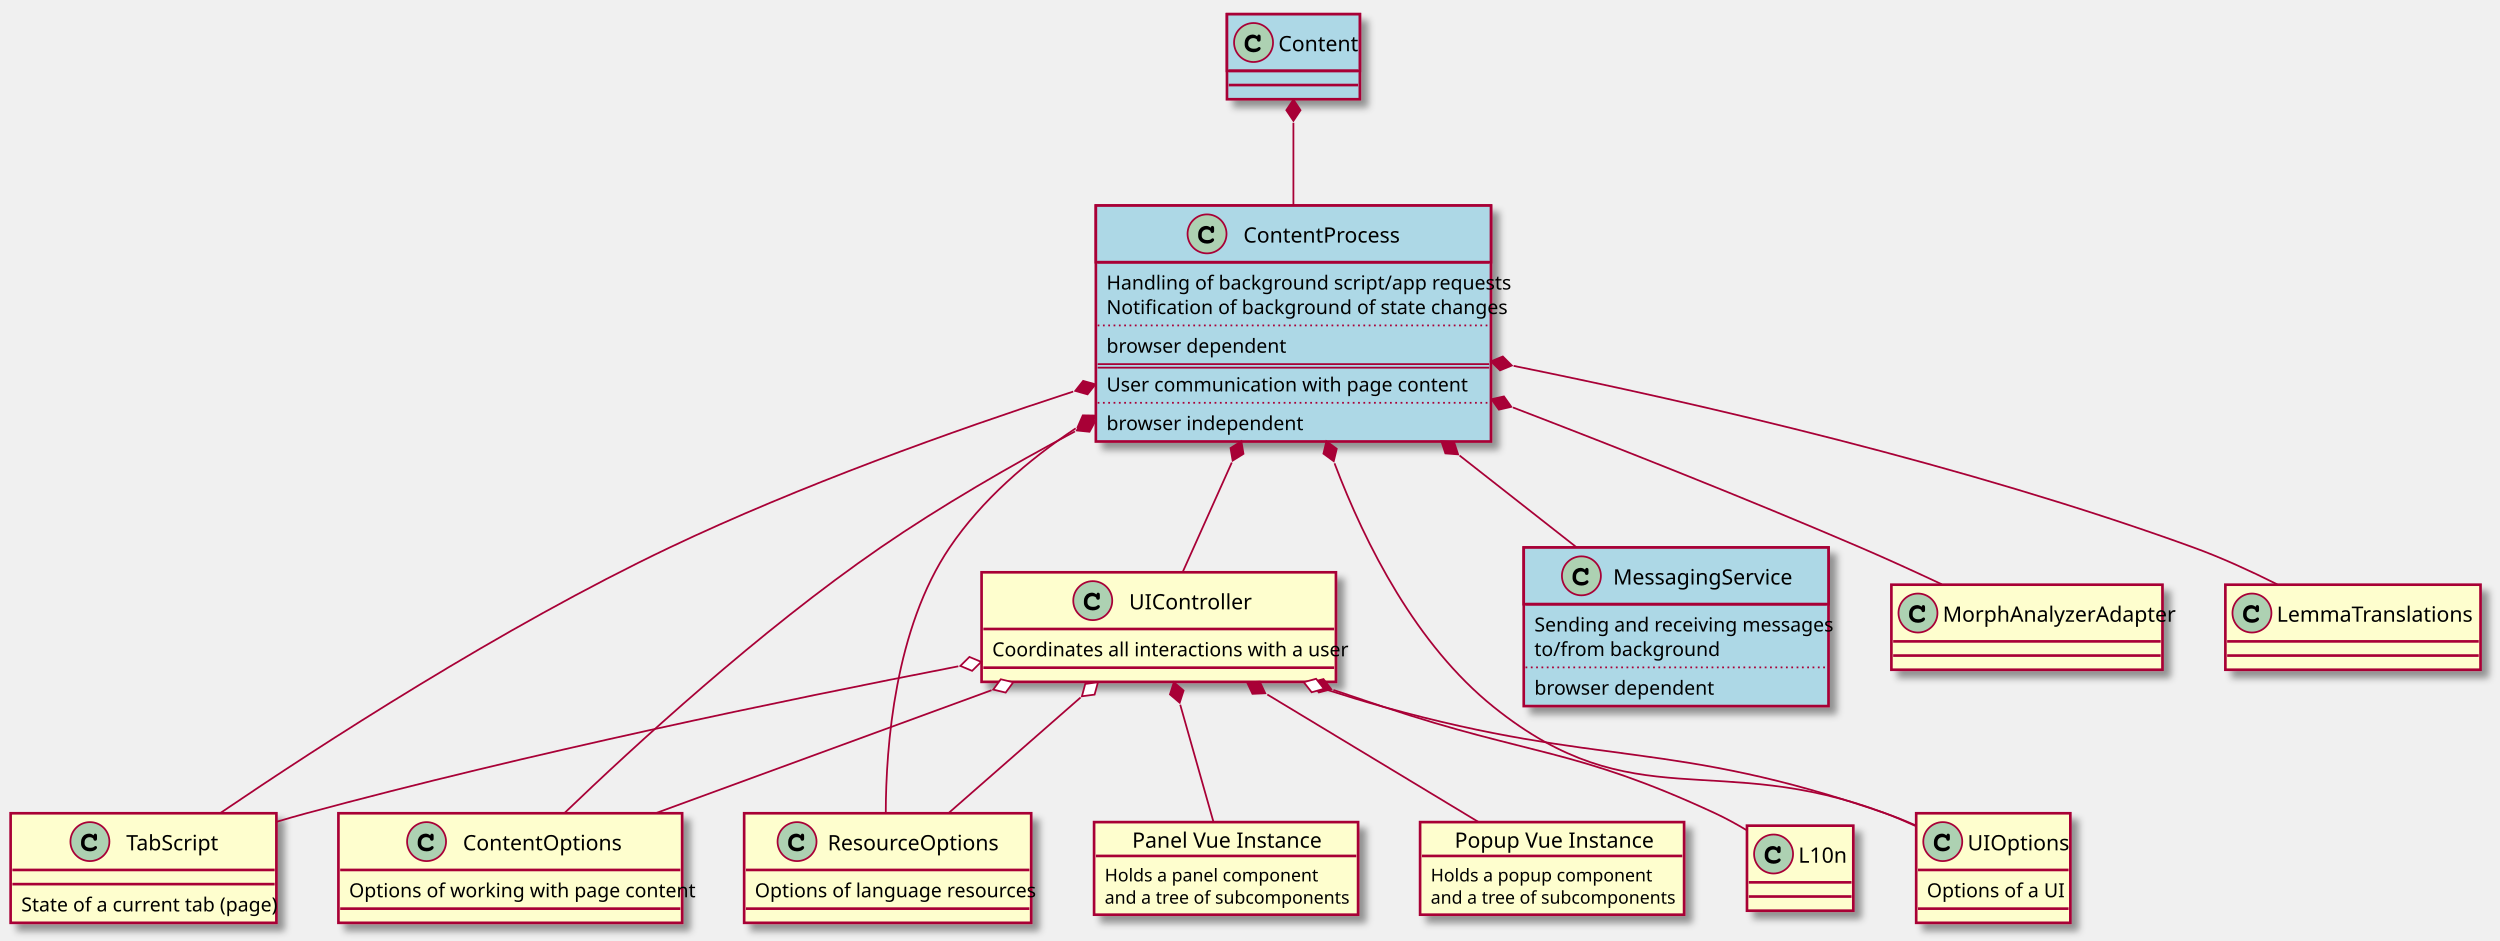
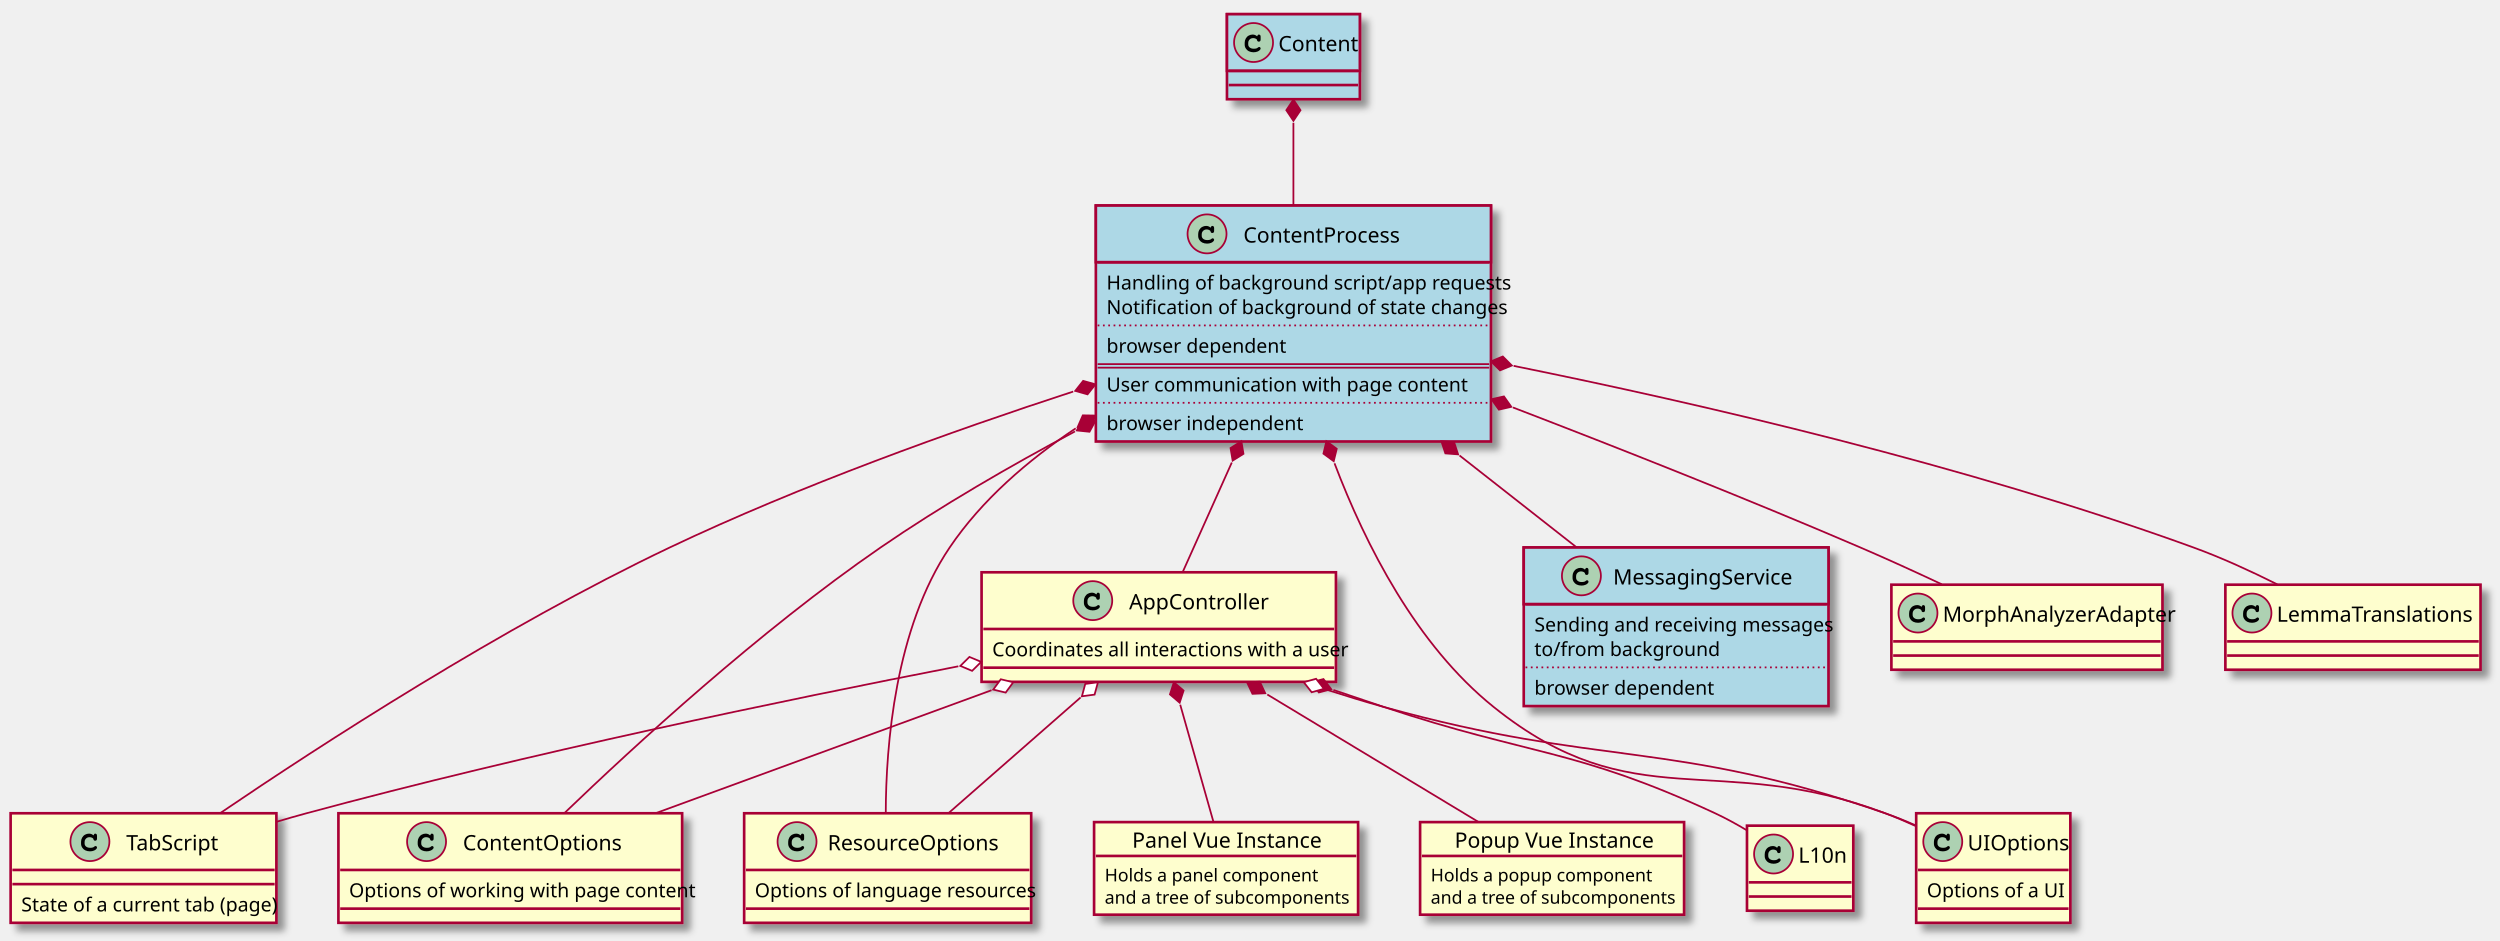
<svg xmlns="http://www.w3.org/2000/svg" contentScriptType="application/ecmascript" contentStyleType="text/css" height="531px" preserveAspectRatio="none" style="width:1411px;height:531px;" version="1.1" viewBox="0 0 1411 531" width="1411px" zoomAndPan="magnify">
  <defs>
    <filter height="300%" id="f1klgmuramlwy7" width="300%" x="-1" y="-1">
      <feGaussianBlur result="blurOut" stdDeviation="2.0" />
      <feColorMatrix in="blurOut" result="blurOut2" type="matrix" values="0 0 0 0 0 0 0 0 0 0 0 0 0 0 0 0 0 0 .4 0" />
      <feOffset dx="4.0" dy="4.0" in="blurOut2" result="blurOut3" />
      <feBlend in="SourceGraphic" in2="blurOut3" mode="normal" />
    </filter>
  </defs>
  <g>
    <rect fill="#ADD8E6" filter="url(#f1klgmuramlwy7)" height="48" id="Content" style="stroke: #A80036; stroke-width: 1.5;" width="75" x="692.5" y="8" />
    <rect fill="#ADD8E6" height="32" style="stroke: #A80036; stroke-width: 1.5;" width="75" x="692.5" y="8" />
    <ellipse cx="707.5" cy="24" fill="#ADD1B2" rx="11" ry="11" style="stroke: #A80036; stroke-width: 1.0;" />
    <path d="M709.5,20.5 Q709.703,20 709.938,19.75 Q710.172,19.5 710.438,19.5 Q710.906,19.5 711.203,19.781 Q711.5,20.062 711.5,20.719 L711.5,22.281 Q711.5,22.938 711.219,23.219 Q710.938,23.5 710.5,23.5 Q710.109,23.5 709.859,23.328 Q709.609,23.156 709.5,22.703 Q709.453,22.391 709.281,22.219 Q708.969,21.891 708.406,21.695 Q707.844,21.5 707.281,21.5 Q706.578,21.5 705.992,21.781 Q705.406,22.062 704.953,22.688 Q704.5,23.312 704.5,24.172 L704.5,25.094 Q704.5,26.125 705.344,26.812 Q706.188,27.5 707.688,27.5 Q708.578,27.5 709.203,27.297 Q709.562,27.188 709.969,26.828 Q710.234,26.625 710.375,26.562 Q710.516,26.5 710.688,26.5 Q711.016,26.5 711.258,26.758 Q711.5,27.016 711.5,27.375 Q711.5,27.719 711.156,28.125 Q710.656,28.719 709.859,29.047 Q708.812,29.5 707.531,29.5 Q706.031,29.5 704.828,28.906 Q703.859,28.438 703.18,27.422 Q702.5,26.406 702.5,25.203 L702.5,24.109 Q702.5,22.859 703.102,21.766 Q703.703,20.672 704.758,20.086 Q705.812,19.5 707,19.5 Q707.719,19.5 708.344,19.75 Q708.969,20 709.5,20.5 Z " />
    <text fill="#000000" font-family="sans-serif" font-size="12" lengthAdjust="spacingAndGlyphs" textLength="43" x="721.5" y="28.91">Content</text>
    <line style="stroke: #A80036; stroke-width: 1.5;" x1="693.5" x2="766.5" y1="40" y2="40" />
    <line style="stroke: #A80036; stroke-width: 1.5;" x1="693.5" x2="766.5" y1="48" y2="48" />
    <rect fill="#ADD8E6" filter="url(#f1klgmuramlwy7)" height="133.18" id="ContentProcess" style="stroke: #A80036; stroke-width: 1.5;" width="223" x="618.5" y="116" />
    <rect fill="#ADD8E6" height="32" style="stroke: #A80036; stroke-width: 1.5;" width="223" x="618.5" y="116" />
    <ellipse cx="681.25" cy="132" fill="#ADD1B2" rx="11" ry="11" style="stroke: #A80036; stroke-width: 1.0;" />
    <path d="M683.25,128.5 Q683.453,128 683.688,127.75 Q683.922,127.5 684.188,127.5 Q684.656,127.5 684.953,127.781 Q685.25,128.062 685.25,128.719 L685.25,130.281 Q685.25,130.938 684.969,131.219 Q684.688,131.5 684.25,131.5 Q683.859,131.5 683.609,131.328 Q683.359,131.156 683.25,130.703 Q683.203,130.391 683.031,130.219 Q682.719,129.891 682.156,129.695 Q681.594,129.5 681.031,129.5 Q680.328,129.5 679.742,129.781 Q679.156,130.062 678.703,130.688 Q678.25,131.312 678.25,132.172 L678.25,133.094 Q678.25,134.125 679.094,134.812 Q679.938,135.5 681.438,135.5 Q682.328,135.5 682.953,135.297 Q683.312,135.188 683.719,134.828 Q683.984,134.625 684.125,134.562 Q684.266,134.5 684.438,134.5 Q684.766,134.5 685.008,134.758 Q685.25,135.016 685.25,135.375 Q685.25,135.719 684.906,136.125 Q684.406,136.719 683.609,137.047 Q682.562,137.5 681.281,137.5 Q679.781,137.5 678.578,136.906 Q677.609,136.438 676.93,135.422 Q676.25,134.406 676.25,133.203 L676.25,132.109 Q676.25,130.859 676.852,129.766 Q677.453,128.672 678.508,128.086 Q679.562,127.5 680.75,127.5 Q681.469,127.5 682.094,127.75 Q682.719,128 683.25,128.5 Z " />
    <text fill="#000000" font-family="sans-serif" font-size="12" lengthAdjust="spacingAndGlyphs" textLength="89" x="701.75" y="136.91">ContentProcess</text>
    <line style="stroke: #A80036; stroke-width: 1.5;" x1="619.5" x2="840.5" y1="148" y2="148" />
    <text fill="#000000" font-family="sans-serif" font-size="11" lengthAdjust="spacingAndGlyphs" textLength="211" x="624.5" y="163.419">Handling of background script/app requests</text>
    <text fill="#000000" font-family="sans-serif" font-size="11" lengthAdjust="spacingAndGlyphs" textLength="211" x="624.5" y="177.255">Notification of background of state changes</text>
    <line style="stroke: #A80036; stroke-width: 1.0; stroke-dasharray: 1.0,2.0;" x1="619.5" x2="840.5" y1="183.672" y2="183.672" />
    <text fill="#000000" font-family="sans-serif" font-size="11" lengthAdjust="spacingAndGlyphs" textLength="96" x="624.5" y="199.091">browser dependent</text>
    <line style="stroke: #A80036; stroke-width: 1.0;" x1="619.5" x2="840.5" y1="205.508" y2="205.508" />
    <line style="stroke: #A80036; stroke-width: 1.0;" x1="619.5" x2="840.5" y1="207.508" y2="207.508" />
    <text fill="#000000" font-family="sans-serif" font-size="11" lengthAdjust="spacingAndGlyphs" textLength="187" x="624.5" y="220.927">User communication with page content</text>
    <line style="stroke: #A80036; stroke-width: 1.0; stroke-dasharray: 1.0,2.0;" x1="619.5" x2="840.5" y1="227.344" y2="227.344" />
    <text fill="#000000" font-family="sans-serif" font-size="11" lengthAdjust="spacingAndGlyphs" textLength="104" x="624.5" y="242.763">browser independent</text>
    <rect fill="#FEFECE" filter="url(#f1klgmuramlwy7)" height="61.836" id="TabScript" style="stroke: #A80036; stroke-width: 1.5;" width="150" x="6" y="459" />
    <ellipse cx="50.75" cy="475" fill="#ADD1B2" rx="11" ry="11" style="stroke: #A80036; stroke-width: 1.0;" />
    <path d="M52.75,471.5 Q52.953,471 53.188,470.75 Q53.422,470.5 53.688,470.5 Q54.156,470.5 54.453,470.781 Q54.75,471.062 54.75,471.719 L54.75,473.281 Q54.75,473.938 54.469,474.219 Q54.188,474.5 53.75,474.5 Q53.359,474.5 53.109,474.328 Q52.859,474.156 52.75,473.703 Q52.703,473.391 52.531,473.219 Q52.219,472.891 51.656,472.695 Q51.094,472.5 50.531,472.5 Q49.828,472.5 49.242,472.781 Q48.656,473.062 48.203,473.688 Q47.75,474.312 47.75,475.172 L47.75,476.094 Q47.75,477.125 48.594,477.812 Q49.438,478.5 50.938,478.5 Q51.828,478.5 52.453,478.297 Q52.812,478.188 53.219,477.828 Q53.484,477.625 53.625,477.562 Q53.766,477.5 53.938,477.5 Q54.266,477.5 54.508,477.758 Q54.75,478.016 54.75,478.375 Q54.75,478.719 54.406,479.125 Q53.906,479.719 53.109,480.047 Q52.062,480.5 50.781,480.5 Q49.281,480.5 48.078,479.906 Q47.109,479.438 46.43,478.422 Q45.75,477.406 45.75,476.203 L45.75,475.109 Q45.75,473.859 46.352,472.766 Q46.953,471.672 48.008,471.086 Q49.062,470.5 50.25,470.5 Q50.969,470.5 51.594,470.75 Q52.219,471 52.75,471.5 Z " />
    <text fill="#000000" font-family="sans-serif" font-size="12" lengthAdjust="spacingAndGlyphs" textLength="52" x="71.25" y="479.91">TabScript</text>
    <line style="stroke: #A80036; stroke-width: 1.5;" x1="7" x2="155" y1="491" y2="491" />
    <line style="stroke: #A80036; stroke-width: 1.5;" x1="7" x2="155" y1="499" y2="499" />
    <text fill="#000000" font-family="sans-serif" font-size="11" lengthAdjust="spacingAndGlyphs" textLength="138" x="12" y="514.419">State of a current tab (page)</text>
    <rect fill="#FEFECE" filter="url(#f1klgmuramlwy7)" height="61.836" id="ContentOptions" style="stroke: #A80036; stroke-width: 1.5;" width="194" x="191" y="459" />
    <ellipse cx="240.75" cy="475" fill="#ADD1B2" rx="11" ry="11" style="stroke: #A80036; stroke-width: 1.0;" />
    <path d="M242.75,471.5 Q242.953,471 243.188,470.75 Q243.422,470.5 243.688,470.5 Q244.156,470.5 244.453,470.781 Q244.75,471.062 244.75,471.719 L244.75,473.281 Q244.75,473.938 244.469,474.219 Q244.188,474.5 243.75,474.5 Q243.359,474.5 243.109,474.328 Q242.859,474.156 242.75,473.703 Q242.703,473.391 242.531,473.219 Q242.219,472.891 241.656,472.695 Q241.094,472.5 240.531,472.5 Q239.828,472.5 239.242,472.781 Q238.656,473.062 238.203,473.688 Q237.75,474.312 237.75,475.172 L237.75,476.094 Q237.75,477.125 238.594,477.812 Q239.438,478.5 240.938,478.5 Q241.828,478.5 242.453,478.297 Q242.812,478.188 243.219,477.828 Q243.484,477.625 243.625,477.562 Q243.766,477.5 243.938,477.5 Q244.266,477.5 244.508,477.758 Q244.75,478.016 244.75,478.375 Q244.75,478.719 244.406,479.125 Q243.906,479.719 243.109,480.047 Q242.062,480.5 240.781,480.5 Q239.281,480.5 238.078,479.906 Q237.109,479.438 236.43,478.422 Q235.75,477.406 235.75,476.203 L235.75,475.109 Q235.75,473.859 236.352,472.766 Q236.953,471.672 238.008,471.086 Q239.062,470.5 240.25,470.5 Q240.969,470.5 241.594,470.75 Q242.219,471 242.75,471.5 Z " />
    <text fill="#000000" font-family="sans-serif" font-size="12" lengthAdjust="spacingAndGlyphs" textLength="86" x="261.25" y="479.91">ContentOptions</text>
    <line style="stroke: #A80036; stroke-width: 1.5;" x1="192" x2="384" y1="491" y2="491" />
    <text fill="#000000" font-family="sans-serif" font-size="11" lengthAdjust="spacingAndGlyphs" textLength="182" x="197" y="506.419">Options of working with page content</text>
    <line style="stroke: #A80036; stroke-width: 1.5;" x1="192" x2="384" y1="512.836" y2="512.836" />
    <rect fill="#FEFECE" filter="url(#f1klgmuramlwy7)" height="61.836" id="ResourceOptions" style="stroke: #A80036; stroke-width: 1.5;" width="162" x="420" y="459" />
    <ellipse cx="449.85" cy="475" fill="#ADD1B2" rx="11" ry="11" style="stroke: #A80036; stroke-width: 1.0;" />
    <path d="M451.85,471.5 Q452.053,471 452.288,470.75 Q452.522,470.5 452.788,470.5 Q453.256,470.5 453.553,470.781 Q453.85,471.062 453.85,471.719 L453.85,473.281 Q453.85,473.938 453.569,474.219 Q453.288,474.5 452.85,474.5 Q452.459,474.5 452.209,474.328 Q451.959,474.156 451.85,473.703 Q451.803,473.391 451.631,473.219 Q451.319,472.891 450.756,472.695 Q450.194,472.5 449.631,472.5 Q448.928,472.5 448.342,472.781 Q447.756,473.062 447.303,473.688 Q446.85,474.312 446.85,475.172 L446.85,476.094 Q446.85,477.125 447.694,477.812 Q448.538,478.5 450.038,478.5 Q450.928,478.5 451.553,478.297 Q451.913,478.188 452.319,477.828 Q452.584,477.625 452.725,477.562 Q452.866,477.5 453.038,477.5 Q453.366,477.5 453.608,477.758 Q453.85,478.016 453.85,478.375 Q453.85,478.719 453.506,479.125 Q453.006,479.719 452.209,480.047 Q451.163,480.5 449.881,480.5 Q448.381,480.5 447.178,479.906 Q446.209,479.438 445.53,478.422 Q444.85,477.406 444.85,476.203 L444.85,475.109 Q444.85,473.859 445.452,472.766 Q446.053,471.672 447.108,471.086 Q448.163,470.5 449.35,470.5 Q450.069,470.5 450.694,470.75 Q451.319,471 451.85,471.5 Z " />
    <text fill="#000000" font-family="sans-serif" font-size="12" lengthAdjust="spacingAndGlyphs" textLength="97" x="467.15" y="479.91">ResourceOptions</text>
    <line style="stroke: #A80036; stroke-width: 1.5;" x1="421" x2="581" y1="491" y2="491" />
    <text fill="#000000" font-family="sans-serif" font-size="11" lengthAdjust="spacingAndGlyphs" textLength="150" x="426" y="506.419">Options of language resources</text>
    <line style="stroke: #A80036; stroke-width: 1.5;" x1="421" x2="581" y1="512.836" y2="512.836" />
    <rect fill="#FEFECE" filter="url(#f1klgmuramlwy7)" height="61.836" id="UIOptions" style="stroke: #A80036; stroke-width: 1.5;" width="87" x="1081.5" y="459" />
    <ellipse cx="1096.5" cy="475" fill="#ADD1B2" rx="11" ry="11" style="stroke: #A80036; stroke-width: 1.0;" />
    <path d="M1098.5,471.5 Q1098.703,471 1098.938,470.75 Q1099.172,470.5 1099.438,470.5 Q1099.906,470.5 1100.203,470.781 Q1100.5,471.062 1100.5,471.719 L1100.5,473.281 Q1100.5,473.938 1100.219,474.219 Q1099.938,474.5 1099.5,474.5 Q1099.109,474.5 1098.859,474.328 Q1098.609,474.156 1098.5,473.703 Q1098.453,473.391 1098.281,473.219 Q1097.969,472.891 1097.406,472.695 Q1096.844,472.5 1096.281,472.5 Q1095.578,472.5 1094.992,472.781 Q1094.406,473.062 1093.953,473.688 Q1093.5,474.312 1093.5,475.172 L1093.5,476.094 Q1093.5,477.125 1094.344,477.812 Q1095.188,478.5 1096.688,478.5 Q1097.578,478.5 1098.203,478.297 Q1098.562,478.188 1098.969,477.828 Q1099.234,477.625 1099.375,477.562 Q1099.516,477.5 1099.688,477.5 Q1100.016,477.5 1100.258,477.758 Q1100.5,478.016 1100.5,478.375 Q1100.5,478.719 1100.156,479.125 Q1099.656,479.719 1098.859,480.047 Q1097.812,480.5 1096.531,480.5 Q1095.031,480.5 1093.828,479.906 Q1092.859,479.438 1092.18,478.422 Q1091.5,477.406 1091.5,476.203 L1091.5,475.109 Q1091.5,473.859 1092.102,472.766 Q1092.703,471.672 1093.758,471.086 Q1094.812,470.5 1096,470.5 Q1096.719,470.5 1097.344,470.75 Q1097.969,471 1098.5,471.5 Z " />
    <text fill="#000000" font-family="sans-serif" font-size="12" lengthAdjust="spacingAndGlyphs" textLength="55" x="1110.5" y="479.91">UIOptions</text>
    <line style="stroke: #A80036; stroke-width: 1.5;" x1="1082.5" x2="1167.5" y1="491" y2="491" />
    <text fill="#000000" font-family="sans-serif" font-size="11" lengthAdjust="spacingAndGlyphs" textLength="71" x="1087.5" y="506.419">Options of a UI</text>
    <line style="stroke: #A80036; stroke-width: 1.5;" x1="1082.5" x2="1167.5" y1="512.836" y2="512.836" />
    <rect fill="#ADD8E6" filter="url(#f1klgmuramlwy7)" height="89.508" id="MessagingService" style="stroke: #A80036; stroke-width: 1.5;" width="172" x="860" y="309" />
    <rect fill="#ADD8E6" height="32" style="stroke: #A80036; stroke-width: 1.5;" width="172" x="860" y="309" />
    <ellipse cx="892.55" cy="325" fill="#ADD1B2" rx="11" ry="11" style="stroke: #A80036; stroke-width: 1.0;" />
    <path d="M894.55,321.5 Q894.753,321 894.987,320.75 Q895.222,320.5 895.487,320.5 Q895.956,320.5 896.253,320.781 Q896.55,321.062 896.55,321.719 L896.55,323.281 Q896.55,323.938 896.269,324.219 Q895.987,324.5 895.55,324.5 Q895.159,324.5 894.909,324.328 Q894.659,324.156 894.55,323.703 Q894.503,323.391 894.331,323.219 Q894.019,322.891 893.456,322.695 Q892.894,322.5 892.331,322.5 Q891.628,322.5 891.042,322.781 Q890.456,323.062 890.003,323.688 Q889.55,324.312 889.55,325.172 L889.55,326.094 Q889.55,327.125 890.394,327.812 Q891.237,328.5 892.737,328.5 Q893.628,328.5 894.253,328.297 Q894.612,328.188 895.019,327.828 Q895.284,327.625 895.425,327.562 Q895.566,327.5 895.737,327.5 Q896.066,327.5 896.308,327.758 Q896.55,328.016 896.55,328.375 Q896.55,328.719 896.206,329.125 Q895.706,329.719 894.909,330.047 Q893.862,330.5 892.581,330.5 Q891.081,330.5 889.878,329.906 Q888.909,329.438 888.23,328.422 Q887.55,327.406 887.55,326.203 L887.55,325.109 Q887.55,323.859 888.152,322.766 Q888.753,321.672 889.808,321.086 Q890.862,320.5 892.05,320.5 Q892.769,320.5 893.394,320.75 Q894.019,321 894.55,321.5 Z " />
    <text fill="#000000" font-family="sans-serif" font-size="12" lengthAdjust="spacingAndGlyphs" textLength="101" x="910.45" y="329.91">MessagingService</text>
    <line style="stroke: #A80036; stroke-width: 1.5;" x1="861" x2="1031" y1="341" y2="341" />
    <text fill="#000000" font-family="sans-serif" font-size="11" lengthAdjust="spacingAndGlyphs" textLength="160" x="866" y="356.419">Sending and receiving messages</text>
    <text fill="#000000" font-family="sans-serif" font-size="11" lengthAdjust="spacingAndGlyphs" textLength="94" x="866" y="370.255">to/from background</text>
    <line style="stroke: #A80036; stroke-width: 1.0; stroke-dasharray: 1.0,2.0;" x1="861" x2="1031" y1="376.672" y2="376.672" />
    <text fill="#000000" font-family="sans-serif" font-size="11" lengthAdjust="spacingAndGlyphs" textLength="96" x="866" y="392.091">browser dependent</text>
    <rect fill="#FEFECE" filter="url(#f1klgmuramlwy7)" height="48" id="MorphAnalyzerAdapter" style="stroke: #A80036; stroke-width: 1.5;" width="153" x="1067.5" y="330" />
    <ellipse cx="1082.5" cy="346" fill="#ADD1B2" rx="11" ry="11" style="stroke: #A80036; stroke-width: 1.0;" />
    <path d="M1084.5,342.5 Q1084.703,342 1084.938,341.75 Q1085.172,341.5 1085.438,341.5 Q1085.906,341.5 1086.203,341.781 Q1086.5,342.062 1086.5,342.719 L1086.5,344.281 Q1086.5,344.938 1086.219,345.219 Q1085.938,345.5 1085.5,345.5 Q1085.109,345.5 1084.859,345.328 Q1084.609,345.156 1084.5,344.703 Q1084.453,344.391 1084.281,344.219 Q1083.969,343.891 1083.406,343.695 Q1082.844,343.5 1082.281,343.5 Q1081.578,343.5 1080.992,343.781 Q1080.406,344.062 1079.953,344.688 Q1079.5,345.312 1079.5,346.172 L1079.5,347.094 Q1079.5,348.125 1080.344,348.812 Q1081.188,349.5 1082.688,349.5 Q1083.578,349.5 1084.203,349.297 Q1084.562,349.188 1084.969,348.828 Q1085.234,348.625 1085.375,348.562 Q1085.516,348.5 1085.688,348.5 Q1086.016,348.5 1086.258,348.758 Q1086.5,349.016 1086.5,349.375 Q1086.5,349.719 1086.156,350.125 Q1085.656,350.719 1084.859,351.047 Q1083.812,351.5 1082.531,351.5 Q1081.031,351.5 1079.828,350.906 Q1078.859,350.438 1078.18,349.422 Q1077.5,348.406 1077.5,347.203 L1077.5,346.109 Q1077.5,344.859 1078.102,343.766 Q1078.703,342.672 1079.758,342.086 Q1080.812,341.5 1082,341.5 Q1082.719,341.5 1083.344,341.75 Q1083.969,342 1084.5,342.5 Z " />
    <text fill="#000000" font-family="sans-serif" font-size="12" lengthAdjust="spacingAndGlyphs" textLength="121" x="1096.5" y="350.91">MorphAnalyzerAdapter</text>
    <line style="stroke: #A80036; stroke-width: 1.5;" x1="1068.5" x2="1219.5" y1="362" y2="362" />
    <line style="stroke: #A80036; stroke-width: 1.5;" x1="1068.5" x2="1219.5" y1="370" y2="370" />
    <rect fill="#FEFECE" filter="url(#f1klgmuramlwy7)" height="48" id="LemmaTranslations" style="stroke: #A80036; stroke-width: 1.5;" width="144" x="1256" y="330" />
    <ellipse cx="1271" cy="346" fill="#ADD1B2" rx="11" ry="11" style="stroke: #A80036; stroke-width: 1.0;" />
    <path d="M1273,342.5 Q1273.203,342 1273.438,341.75 Q1273.672,341.5 1273.938,341.5 Q1274.406,341.5 1274.703,341.781 Q1275,342.062 1275,342.719 L1275,344.281 Q1275,344.938 1274.719,345.219 Q1274.438,345.5 1274,345.5 Q1273.609,345.5 1273.359,345.328 Q1273.109,345.156 1273,344.703 Q1272.953,344.391 1272.781,344.219 Q1272.469,343.891 1271.906,343.695 Q1271.344,343.5 1270.781,343.5 Q1270.078,343.5 1269.492,343.781 Q1268.906,344.062 1268.453,344.688 Q1268,345.312 1268,346.172 L1268,347.094 Q1268,348.125 1268.844,348.812 Q1269.688,349.5 1271.188,349.5 Q1272.078,349.5 1272.703,349.297 Q1273.062,349.188 1273.469,348.828 Q1273.734,348.625 1273.875,348.562 Q1274.016,348.5 1274.188,348.5 Q1274.516,348.5 1274.758,348.758 Q1275,349.016 1275,349.375 Q1275,349.719 1274.656,350.125 Q1274.156,350.719 1273.359,351.047 Q1272.312,351.5 1271.031,351.5 Q1269.531,351.5 1268.328,350.906 Q1267.359,350.438 1266.68,349.422 Q1266,348.406 1266,347.203 L1266,346.109 Q1266,344.859 1266.602,343.766 Q1267.203,342.672 1268.258,342.086 Q1269.312,341.5 1270.5,341.5 Q1271.219,341.5 1271.844,341.75 Q1272.469,342 1273,342.5 Z " />
    <text fill="#000000" font-family="sans-serif" font-size="12" lengthAdjust="spacingAndGlyphs" textLength="112" x="1285" y="350.91">LemmaTranslations</text>
    <line style="stroke: #A80036; stroke-width: 1.5;" x1="1257" x2="1399" y1="362" y2="362" />
    <line style="stroke: #A80036; stroke-width: 1.5;" x1="1257" x2="1399" y1="370" y2="370" />
-     <rect fill="#FEFECE" filter="url(#f1klgmuramlwy7)" height="61.836" id="UIController" style="stroke: #A80036; stroke-width: 1.5;" width="200" x="554" y="323" />
+     <rect fill="#FEFECE" filter="url(#f1klgmuramlwy7)" height="61.836" id="AppController" style="stroke: #A80036; stroke-width: 1.5;" width="200" x="554" y="323" />
    <ellipse cx="616.75" cy="339" fill="#ADD1B2" rx="11" ry="11" style="stroke: #A80036; stroke-width: 1.0;" />
    <path d="M618.75,335.5 Q618.953,335 619.188,334.75 Q619.422,334.5 619.688,334.5 Q620.156,334.5 620.453,334.781 Q620.75,335.062 620.75,335.719 L620.75,337.281 Q620.75,337.938 620.469,338.219 Q620.188,338.5 619.75,338.5 Q619.359,338.5 619.109,338.328 Q618.859,338.156 618.75,337.703 Q618.703,337.391 618.531,337.219 Q618.219,336.891 617.656,336.695 Q617.094,336.5 616.531,336.5 Q615.828,336.5 615.242,336.781 Q614.656,337.062 614.203,337.688 Q613.75,338.312 613.75,339.172 L613.75,340.094 Q613.75,341.125 614.594,341.812 Q615.438,342.5 616.938,342.5 Q617.828,342.5 618.453,342.297 Q618.812,342.188 619.219,341.828 Q619.484,341.625 619.625,341.562 Q619.766,341.5 619.938,341.5 Q620.266,341.5 620.508,341.758 Q620.75,342.016 620.75,342.375 Q620.75,342.719 620.406,343.125 Q619.906,343.719 619.109,344.047 Q618.062,344.5 616.781,344.5 Q615.281,344.5 614.078,343.906 Q613.109,343.438 612.43,342.422 Q611.75,341.406 611.75,340.203 L611.75,339.109 Q611.75,337.859 612.352,336.766 Q612.953,335.672 614.008,335.086 Q615.062,334.5 616.25,334.5 Q616.969,334.5 617.594,334.75 Q618.219,335 618.75,335.5 Z " />
-     <text fill="#000000" font-family="sans-serif" font-size="12" lengthAdjust="spacingAndGlyphs" textLength="66" x="637.25" y="343.91">UIController</text>
+     <text fill="#000000" font-family="sans-serif" font-size="12" lengthAdjust="spacingAndGlyphs" textLength="66" x="637.25" y="343.91">AppController</text>
    <line style="stroke: #A80036; stroke-width: 1.5;" x1="555" x2="753" y1="355" y2="355" />
    <text fill="#000000" font-family="sans-serif" font-size="11" lengthAdjust="spacingAndGlyphs" textLength="188" x="560" y="370.419">Coordinates all interactions with a user</text>
    <line style="stroke: #A80036; stroke-width: 1.5;" x1="555" x2="753" y1="376.836" y2="376.836" />
    <rect fill="#FEFECE" filter="url(#f1klgmuramlwy7)" height="52.25" style="stroke: #A80036; stroke-width: 1.5;" width="149" x="617.5" y="464" />
    <text fill="#000000" font-family="sans-serif" font-size="12" lengthAdjust="spacingAndGlyphs" textLength="106" x="639" y="478.457">Panel Vue Instance</text>
    <line style="stroke: #A80036; stroke-width: 1.5;" x1="618.5" x2="765.5" y1="483.094" y2="483.094" />
    <text fill="#000000" font-family="sans-serif" font-size="10" lengthAdjust="spacingAndGlyphs" textLength="122" x="623.5" y="497.475">Holds a panel component</text>
    <text fill="#000000" font-family="sans-serif" font-size="10" lengthAdjust="spacingAndGlyphs" textLength="137" x="623.5" y="510.053">and a tree of subcomponents</text>
    <rect fill="#FEFECE" filter="url(#f1klgmuramlwy7)" height="52.25" style="stroke: #A80036; stroke-width: 1.5;" width="149" x="801.5" y="464" />
    <text fill="#000000" font-family="sans-serif" font-size="12" lengthAdjust="spacingAndGlyphs" textLength="110" x="821" y="478.457">Popup Vue Instance</text>
    <line style="stroke: #A80036; stroke-width: 1.5;" x1="802.5" x2="949.5" y1="483.094" y2="483.094" />
    <text fill="#000000" font-family="sans-serif" font-size="10" lengthAdjust="spacingAndGlyphs" textLength="125" x="807.5" y="497.475">Holds a popup component</text>
    <text fill="#000000" font-family="sans-serif" font-size="10" lengthAdjust="spacingAndGlyphs" textLength="137" x="807.5" y="510.053">and a tree of subcomponents</text>
    <rect fill="#FEFECE" filter="url(#f1klgmuramlwy7)" height="48" id="L10n" style="stroke: #A80036; stroke-width: 1.5;" width="60" x="986" y="466" />
    <ellipse cx="1001" cy="482" fill="#ADD1B2" rx="11" ry="11" style="stroke: #A80036; stroke-width: 1.0;" />
    <path d="M1003,478.5 Q1003.203,478 1003.438,477.75 Q1003.672,477.5 1003.938,477.5 Q1004.406,477.5 1004.703,477.781 Q1005,478.062 1005,478.719 L1005,480.281 Q1005,480.938 1004.719,481.219 Q1004.438,481.5 1004,481.5 Q1003.609,481.5 1003.359,481.328 Q1003.109,481.156 1003,480.703 Q1002.953,480.391 1002.781,480.219 Q1002.469,479.891 1001.906,479.695 Q1001.344,479.5 1000.781,479.5 Q1000.078,479.5 999.492,479.781 Q998.906,480.062 998.453,480.688 Q998,481.312 998,482.172 L998,483.094 Q998,484.125 998.844,484.812 Q999.688,485.5 1001.188,485.5 Q1002.078,485.5 1002.703,485.297 Q1003.062,485.188 1003.469,484.828 Q1003.734,484.625 1003.875,484.562 Q1004.016,484.5 1004.188,484.5 Q1004.516,484.5 1004.758,484.758 Q1005,485.016 1005,485.375 Q1005,485.719 1004.656,486.125 Q1004.156,486.719 1003.359,487.047 Q1002.312,487.5 1001.031,487.5 Q999.531,487.5 998.328,486.906 Q997.359,486.438 996.68,485.422 Q996,484.406 996,483.203 L996,482.109 Q996,480.859 996.602,479.766 Q997.203,478.672 998.258,478.086 Q999.312,477.5 1000.5,477.5 Q1001.219,477.5 1001.844,477.75 Q1002.469,478 1003,478.5 Z " />
    <text fill="#000000" font-family="sans-serif" font-size="12" lengthAdjust="spacingAndGlyphs" textLength="28" x="1015" y="486.91">L10n</text>
    <line style="stroke: #A80036; stroke-width: 1.5;" x1="987" x2="1045" y1="498" y2="498" />
    <line style="stroke: #A80036; stroke-width: 1.5;" x1="987" x2="1045" y1="506" y2="506" />
    <path d="M730,69.303 C730,83.34 730,99.851 730,115.825 " fill="none" id="Content-ContentProcess" style="stroke: #A80036; stroke-width: 1.0;" />
    <polygon fill="#A80036" points="730,56.203,726,62.203,730,68.203,734,62.203,730,56.203" style="stroke: #A80036; stroke-width: 1.0;" />
    <path d="M823.768,257.082 C846.253,274.726 869.574,293.027 889.743,308.854 " fill="none" id="ContentProcess-MessagingService" style="stroke: #A80036; stroke-width: 1.0;" />
    <polygon fill="#A80036" points="813.511,249.033,815.762,255.884,822.951,256.441,820.701,249.59,813.511,249.033" style="stroke: #A80036; stroke-width: 1.0;" />
    <path d="M853.923,229.977 C913.566,252.885 985.88,281.453 1050,309 C1065.07,315.472 1081.3,322.903 1095.96,329.793 " fill="none" id="ContentProcess-MorphAnalyzerAdapter" style="stroke: #A80036; stroke-width: 1.0;" />
    <polygon fill="#A80036" points="841.784,225.325,845.956,231.207,852.99,229.618,848.818,223.737,841.784,225.325" style="stroke: #A80036; stroke-width: 1.0;" />
    <path d="M854.299,206.505 C958.514,227.609 1110.34,262.622 1238,309 C1253.86,314.76 1270.62,322.473 1285.32,329.83 " fill="none" id="ContentProcess-LemmaTranslations" style="stroke: #A80036; stroke-width: 1.0;" />
    <polygon fill="#A80036" points="841.512,203.937,846.607,209.04,853.277,206.3,848.182,201.197,841.512,203.937" style="stroke: #A80036; stroke-width: 1.0;" />
-     <path d="M695.228,261.051 C685.445,282.869 675.375,305.327 667.637,322.587 " fill="none" id="ContentProcess-UIController" style="stroke: #A80036; stroke-width: 1.0;" />
+     <path d="M695.228,261.051 C685.445,282.869 675.375,305.327 667.637,322.587 " fill="none" id="ContentProcess-AppController" style="stroke: #A80036; stroke-width: 1.0;" />
    <polygon fill="#A80036" points="700.616,249.033,694.511,252.871,695.706,259.983,701.811,256.144,700.616,249.033" style="stroke: #A80036; stroke-width: 1.0;" />
    <path d="M605.694,220.997 C537.171,243.348 451.368,274.13 378,309 C283.52,353.904 180.685,420.621 124.218,458.958 " fill="none" id="ContentProcess-TabScript" style="stroke: #A80036; stroke-width: 1.0;" />
    <polygon fill="#A80036" points="618.281,216.923,611.341,214.965,606.864,220.618,613.804,222.576,618.281,216.923" style="stroke: #A80036; stroke-width: 1.0;" />
    <path d="M606.675,243.516 C570.38,262.867 531.244,285.445 497,309 C428.942,355.814 357.707,421.267 318.479,458.984 " fill="none" id="ContentProcess-ContentOptions" style="stroke: #A80036; stroke-width: 1.0;" />
    <polygon fill="#A80036" points="618.35,237.349,611.176,236.615,607.74,242.955,614.913,243.689,618.35,237.349" style="stroke: #A80036; stroke-width: 1.0;" />
    <path d="M607.119,241.76 C580.064,259.83 554.113,282.199 536,309 C505.161,354.631 500.019,420.791 499.926,458.896 " fill="none" id="ContentProcess-ResourceOptions" style="stroke: #A80036; stroke-width: 1.0;" />
    <polygon fill="#A80036" points="618.346,234.536,611.136,234.419,608.254,241.029,615.465,241.146,618.346,234.536" style="stroke: #A80036; stroke-width: 1.0;" />
    <path d="M753.193,261.487 C770.774,307.771 799.472,364.054 843,399 C922.365,462.718 968.785,423.043 1064,459 C1069.74,461.168 1075.67,463.693 1081.47,466.341 " fill="none" id="ContentProcess-UIOptions" style="stroke: #A80036; stroke-width: 1.0;" />
    <polygon fill="#A80036" points="748.634,249.033,746.94,256.042,752.758,260.302,754.452,253.293,748.634,249.033" style="stroke: #A80036; stroke-width: 1.0;" />
-     <path d="M666.114,397.719 C672.307,419.557 679.629,445.374 684.902,463.97 " fill="none" id="UIController-PanelVI" style="stroke: #A80036; stroke-width: 1.0;" />
+     <path d="M666.114,397.719 C672.307,419.557 679.629,445.374 684.902,463.97 " fill="none" id="AppController-PanelVI" style="stroke: #A80036; stroke-width: 1.0;" />
    <polygon fill="#A80036" points="662.528,385.072,660.316,391.935,665.801,396.617,668.013,389.753,662.528,385.072" style="stroke: #A80036; stroke-width: 1.0;" />
-     <path d="M715.262,391.978 C753.226,414.893 800.976,443.715 834.532,463.97 " fill="none" id="UIController-PopupVI" style="stroke: #A80036; stroke-width: 1.0;" />
+     <path d="M715.262,391.978 C753.226,414.893 800.976,443.715 834.532,463.97 " fill="none" id="AppController-PopupVI" style="stroke: #A80036; stroke-width: 1.0;" />
    <polygon fill="#A80036" points="703.821,385.072,706.891,391.597,714.095,391.272,711.025,384.748,703.821,385.072" style="stroke: #A80036; stroke-width: 1.0;" />
-     <path d="M752.571,389.4 C762.168,392.674 771.766,395.919 781,399 C863.798,426.622 888.827,422.254 968,459 C973.972,461.772 980.106,465.148 985.908,468.622 " fill="none" id="UIController-L10n" style="stroke: #A80036; stroke-width: 1.0;" />
+     <path d="M752.571,389.4 C762.168,392.674 771.766,395.919 781,399 C863.798,426.622 888.827,422.254 968,459 C973.972,461.772 980.106,465.148 985.908,468.622 " fill="none" id="AppController-L10n" style="stroke: #A80036; stroke-width: 1.0;" />
    <polygon fill="#A80036" points="739.986,385.09,744.367,390.818,751.339,388.977,746.958,383.249,739.986,385.09" style="stroke: #A80036; stroke-width: 1.0;" />
-     <path d="M540.887,376.061 C442.912,395.11 297.711,425.279 173,459 C167.486,460.491 161.814,462.115 156.123,463.811 " fill="none" id="UIController-TabScript" style="stroke: #A80036; stroke-width: 1.0;" />
+     <path d="M540.887,376.061 C442.912,395.11 297.711,425.279 173,459 C167.486,460.491 161.814,462.115 156.123,463.811 " fill="none" id="AppController-TabScript" style="stroke: #A80036; stroke-width: 1.0;" />
    <polygon fill="#FFFFFF" points="553.792,373.563,547.141,370.776,542.011,375.843,548.661,378.63,553.792,373.563" style="stroke: #A80036; stroke-width: 1.0;" />
-     <path d="M559.608,389.559 C500.982,411.023 426.365,438.342 370.179,458.913 " fill="none" id="UIController-ContentOptions" style="stroke: #A80036; stroke-width: 1.0;" />
+     <path d="M559.608,389.559 C500.982,411.023 426.365,438.342 370.179,458.913 " fill="none" id="AppController-ContentOptions" style="stroke: #A80036; stroke-width: 1.0;" />
    <polygon fill="#FFFFFF" points="571.862,385.072,564.853,383.378,560.593,389.197,567.603,390.891,571.862,385.072" style="stroke: #A80036; stroke-width: 1.0;" />
-     <path d="M609.869,393.651 C586.21,414.371 557.488,439.527 535.486,458.797 " fill="none" id="UIController-ResourceOptions" style="stroke: #A80036; stroke-width: 1.0;" />
+     <path d="M609.869,393.651 C586.21,414.371 557.488,439.527 535.486,458.797 " fill="none" id="AppController-ResourceOptions" style="stroke: #A80036; stroke-width: 1.0;" />
    <polygon fill="#FFFFFF" points="619.664,385.072,612.515,386.016,610.637,392.978,617.786,392.034,619.664,385.072" style="stroke: #A80036; stroke-width: 1.0;" />
-     <path d="M748.548,389.203 C759.43,392.708 770.416,396.057 781,399 C904.874,433.445 942.489,416.973 1064,459 C1069.69,460.967 1075.53,463.342 1081.24,465.882 " fill="none" id="UIController-UIOptions" style="stroke: #A80036; stroke-width: 1.0;" />
+     <path d="M748.548,389.203 C759.43,392.708 770.416,396.057 781,399 C904.874,433.445 942.489,416.973 1064,459 C1069.69,460.967 1075.53,463.342 1081.24,465.882 " fill="none" id="AppController-UIOptions" style="stroke: #A80036; stroke-width: 1.0;" />
    <polygon fill="#FFFFFF" points="735.85,385.031,740.302,390.704,747.25,388.777,742.799,383.104,735.85,385.031" style="stroke: #A80036; stroke-width: 1.0;" />
  </g>
</svg>
